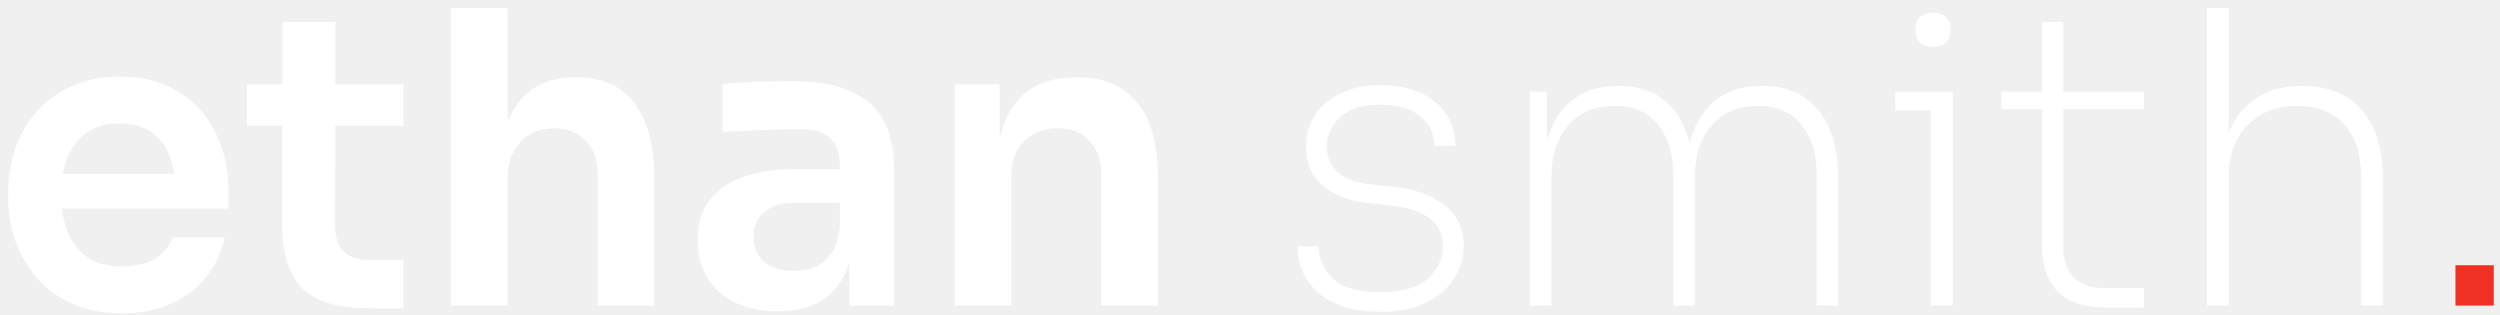
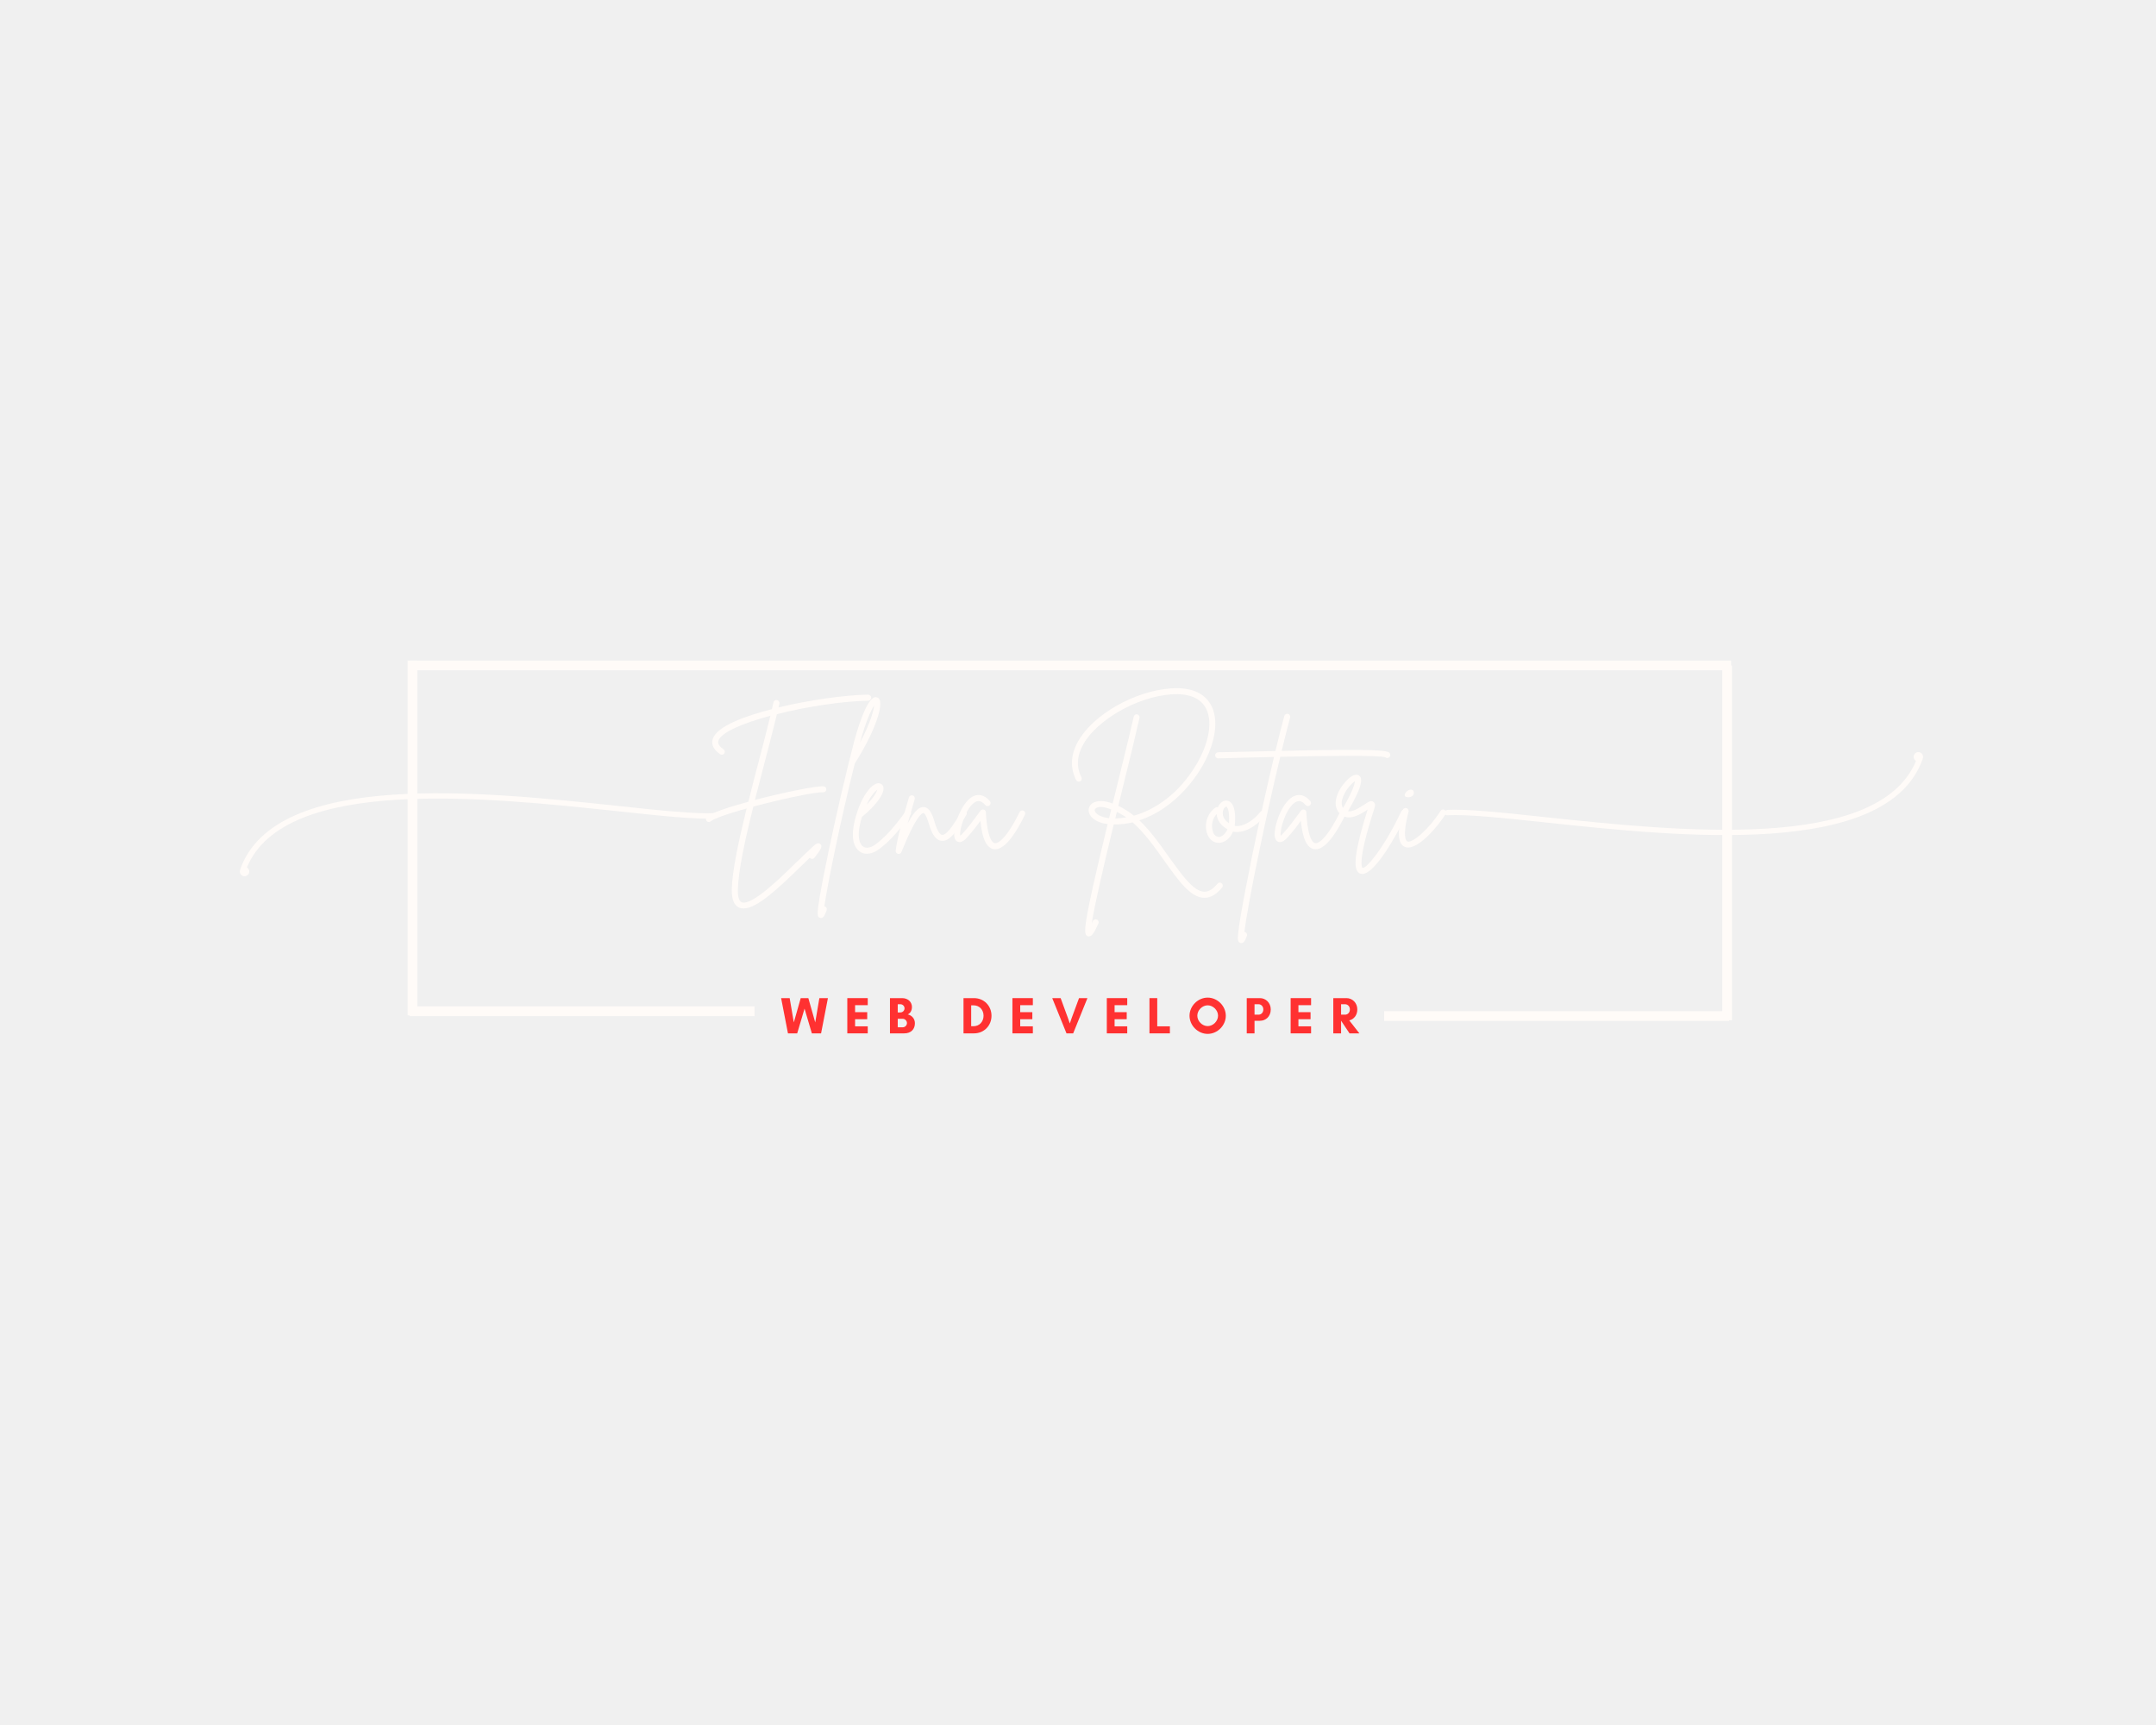
- <svg xmlns="http://www.w3.org/2000/svg" width="270" height="34" viewBox="0 0 270 34" fill="none">
-   <path d="M13.168 33.836C11.115 33.836 9.311 33.484 7.756 32.78C6.231 32.076 4.955 31.137 3.928 29.964C2.931 28.761 2.168 27.427 1.64 25.96C1.141 24.493 0.892 22.997 0.892 21.472V20.636C0.892 19.052 1.141 17.527 1.64 16.06C2.168 14.564 2.931 13.244 3.928 12.1C4.955 10.927 6.216 10.003 7.712 9.328C9.208 8.624 10.939 8.272 12.904 8.272C15.485 8.272 17.641 8.844 19.372 9.988C21.132 11.103 22.452 12.584 23.332 14.432C24.212 16.251 24.652 18.216 24.652 20.328V22.528H3.488V18.788H20.824L18.932 20.636C18.932 19.111 18.712 17.805 18.272 16.72C17.832 15.635 17.157 14.799 16.248 14.212C15.368 13.625 14.253 13.332 12.904 13.332C11.555 13.332 10.411 13.64 9.472 14.256C8.533 14.872 7.815 15.767 7.316 16.94C6.847 18.084 6.612 19.463 6.612 21.076C6.612 22.572 6.847 23.907 7.316 25.08C7.785 26.224 8.504 27.133 9.472 27.808C10.44 28.453 11.672 28.776 13.168 28.776C14.664 28.776 15.881 28.483 16.82 27.896C17.759 27.28 18.36 26.532 18.624 25.652H24.256C23.904 27.295 23.229 28.732 22.232 29.964C21.235 31.196 19.959 32.149 18.404 32.824C16.879 33.499 15.133 33.836 13.168 33.836ZM40.145 33.308C37.945 33.308 36.127 33.029 34.689 32.472C33.281 31.885 32.225 30.917 31.521 29.568C30.817 28.189 30.465 26.341 30.465 24.024L30.509 2.376H36.229L36.185 24.42C36.185 25.593 36.493 26.503 37.109 27.148C37.755 27.764 38.664 28.072 39.837 28.072H43.577V33.308H40.145ZM26.681 13.596V9.108H43.577V13.596H26.681ZM48.71 33V0.88H54.826V19.624H53.77C53.77 17.219 54.078 15.18 54.694 13.508C55.31 11.836 56.22 10.56 57.422 9.68C58.654 8.8 60.209 8.36 62.086 8.36H62.35C65.078 8.36 67.146 9.299 68.554 11.176C69.962 13.053 70.666 15.781 70.666 19.36V33H64.55V18.788C64.55 17.263 64.11 16.06 63.23 15.18C62.38 14.3 61.25 13.86 59.842 13.86C58.346 13.86 57.129 14.359 56.19 15.356C55.281 16.324 54.826 17.6 54.826 19.184V33H48.71ZM91.718 33V25.916H90.706V18.04C90.706 16.661 90.368 15.635 89.694 14.96C89.019 14.285 87.978 13.948 86.57 13.948C85.836 13.948 84.956 13.963 83.93 13.992C82.903 14.021 81.862 14.065 80.806 14.124C79.779 14.153 78.855 14.197 78.034 14.256V9.064C78.708 9.005 79.471 8.947 80.322 8.888C81.172 8.829 82.038 8.8 82.918 8.8C83.827 8.771 84.678 8.756 85.47 8.756C87.934 8.756 89.972 9.079 91.586 9.724C93.228 10.369 94.46 11.381 95.282 12.76C96.132 14.139 96.558 15.943 96.558 18.172V33H91.718ZM84.018 33.616C82.287 33.616 80.762 33.308 79.442 32.692C78.151 32.076 77.139 31.196 76.406 30.052C75.702 28.908 75.35 27.529 75.35 25.916C75.35 24.156 75.775 22.719 76.626 21.604C77.506 20.489 78.723 19.653 80.278 19.096C81.862 18.539 83.71 18.26 85.822 18.26H91.366V21.912H85.734C84.326 21.912 83.24 22.264 82.478 22.968C81.744 23.643 81.378 24.523 81.378 25.608C81.378 26.693 81.744 27.573 82.478 28.248C83.24 28.923 84.326 29.26 85.734 29.26C86.584 29.26 87.362 29.113 88.066 28.82C88.799 28.497 89.4 27.969 89.87 27.236C90.368 26.473 90.647 25.447 90.706 24.156L92.202 25.872C92.055 27.544 91.644 28.952 90.97 30.096C90.324 31.24 89.415 32.12 88.242 32.736C87.098 33.323 85.69 33.616 84.018 33.616ZM103.109 33V9.108H107.949V19.36H107.509C107.509 16.925 107.831 14.901 108.477 13.288C109.122 11.645 110.075 10.413 111.337 9.592C112.627 8.771 114.226 8.36 116.133 8.36H116.397C119.242 8.36 121.398 9.284 122.865 11.132C124.331 12.951 125.065 15.679 125.065 19.316V33H118.949V18.788C118.949 17.321 118.523 16.133 117.673 15.224C116.851 14.315 115.707 13.86 114.241 13.86C112.745 13.86 111.527 14.329 110.589 15.268C109.679 16.177 109.225 17.409 109.225 18.964V33H103.109ZM149.1 33.66C146.225 33.66 144.011 33 142.456 31.68C140.931 30.36 140.153 28.673 140.124 26.62H142.412C142.412 27.94 142.925 29.099 143.952 30.096C145.008 31.064 146.724 31.548 149.1 31.548C151.417 31.548 153.119 31.064 154.204 30.096C155.289 29.099 155.832 27.925 155.832 26.576C155.832 25.256 155.333 24.244 154.336 23.54C153.368 22.836 152.048 22.396 150.376 22.22L147.648 21.912C145.624 21.677 144.011 21.047 142.808 20.02C141.635 18.993 141.048 17.6 141.048 15.84C141.048 14.579 141.371 13.449 142.016 12.452C142.661 11.455 143.585 10.663 144.788 10.076C146.02 9.489 147.457 9.196 149.1 9.196C151.505 9.196 153.441 9.783 154.908 10.956C156.404 12.129 157.167 13.728 157.196 15.752H154.908C154.937 14.491 154.439 13.435 153.412 12.584C152.415 11.733 150.977 11.308 149.1 11.308C147.135 11.308 145.668 11.763 144.7 12.672C143.761 13.581 143.292 14.652 143.292 15.884C143.292 16.911 143.659 17.791 144.392 18.524C145.155 19.257 146.299 19.712 147.824 19.888L150.552 20.196C152.723 20.401 154.512 21.032 155.92 22.088C157.357 23.144 158.076 24.655 158.076 26.62C158.076 27.94 157.709 29.128 156.976 30.184C156.272 31.24 155.26 32.091 153.94 32.736C152.62 33.352 151.007 33.66 149.1 33.66ZM165.223 33V9.9H167.071V19.36H166.543C166.543 17.365 166.837 15.62 167.423 14.124C168.039 12.599 168.949 11.411 170.151 10.56C171.354 9.709 172.879 9.284 174.727 9.284H174.859C176.678 9.284 178.189 9.709 179.391 10.56C180.594 11.381 181.474 12.555 182.031 14.08C182.618 15.576 182.911 17.336 182.911 19.36H182.031C182.031 17.365 182.325 15.62 182.911 14.124C183.527 12.599 184.437 11.411 185.639 10.56C186.871 9.709 188.411 9.284 190.259 9.284H190.391C192.21 9.284 193.721 9.709 194.923 10.56C196.155 11.381 197.065 12.555 197.651 14.08C198.238 15.576 198.531 17.336 198.531 19.36V33H196.199V18.832C196.199 16.632 195.657 14.857 194.571 13.508C193.515 12.129 191.946 11.44 189.863 11.44C187.751 11.44 186.079 12.144 184.847 13.552C183.645 14.96 183.043 16.793 183.043 19.052V33H180.711V18.832C180.711 16.632 180.169 14.857 179.083 13.508C178.027 12.129 176.458 11.44 174.375 11.44C172.263 11.44 170.591 12.144 169.359 13.552C168.157 14.96 167.555 16.793 167.555 19.052V33H165.223ZM208.522 33V9.9H210.898V33H208.522ZM204.694 11.924V9.9H210.898V11.924H204.694ZM208.742 5.06C208.126 5.06 207.656 4.899 207.334 4.576C207.011 4.224 206.85 3.784 206.85 3.256C206.85 2.699 207.011 2.244 207.334 1.892C207.656 1.54 208.14 1.364 208.786 1.364C209.402 1.364 209.871 1.54 210.194 1.892C210.516 2.244 210.678 2.699 210.678 3.256C210.678 3.784 210.516 4.224 210.194 4.576C209.9 4.899 209.416 5.06 208.742 5.06ZM227.709 33.22C226.271 33.22 225.01 33.015 223.925 32.604C222.839 32.164 222.003 31.431 221.417 30.404C220.83 29.377 220.537 27.999 220.537 26.268V2.376H222.825V26.664C222.825 28.072 223.206 29.172 223.969 29.964C224.761 30.727 225.846 31.108 227.225 31.108H231.537V33.22H227.709ZM216.137 11.792V9.9H231.537V11.792H216.137ZM238.356 33V0.88H240.688V18.04L239.852 19.536C239.852 17.512 240.16 15.737 240.776 14.212C241.422 12.657 242.39 11.455 243.68 10.604C244.971 9.724 246.599 9.284 248.564 9.284H248.652C251.527 9.284 253.698 10.193 255.164 12.012C256.631 13.801 257.364 16.251 257.364 19.36V33H254.988V18.832C254.988 16.603 254.387 14.813 253.184 13.464C251.982 12.115 250.28 11.44 248.08 11.44C245.822 11.44 244.018 12.159 242.668 13.596C241.348 15.004 240.688 16.852 240.688 19.14V33H238.356Z" fill="white" />
-   <path d="M265.19 33V28.644H269.326V33H265.19Z" fill="#F13024" />
+ <svg xmlns="http://www.w3.org/2000/svg" width="500" zoomAndPan="magnify" viewBox="0 0 375 375" height="400" preserveAspectRatio="xMidYMid meet" version="1.0">
+   <defs>
+     <g />
+     <clipPath id="1ecd0e6169">
+       <path d="M 267 163 L 372 163 L 372 182 L 267 182 Z M 267 163 " clip-rule="nonzero" />
+     </clipPath>
+     <clipPath id="da33d48f54">
+       <path d="M 244.43 147.922 L 378.363 114.664 L 398.785 196.918 L 264.852 230.172 Z M 244.43 147.922 " clip-rule="nonzero" />
+     </clipPath>
+     <clipPath id="b1fd974923">
+       <path d="M 378.125 114.727 L 244.191 147.98 L 264.613 230.23 L 398.547 196.977 Z M 378.125 114.727 " clip-rule="nonzero" />
+     </clipPath>
+     <clipPath id="1d6b6bea32">
+       <path d="M 5 172 L 110 172 L 110 191 L 5 191 Z M 5 172 " clip-rule="nonzero" />
+     </clipPath>
+     <clipPath id="f443b07bf0">
+       <path d="M -21.965 157.355 L 111.965 124.098 L 132.391 206.352 L -1.543 239.605 Z M -21.965 157.355 " clip-rule="nonzero" />
+     </clipPath>
+     <clipPath id="3616d3f1ed">
+       <path d="M -1.629 239.266 L 132.305 206.012 L 111.883 123.758 L -22.051 157.012 Z M -1.629 239.266 " clip-rule="nonzero" />
+     </clipPath>
+   </defs>
+   <g clip-path="url(#1ecd0e6169)">
+     <g clip-path="url(#da33d48f54)">
+       <g clip-path="url(#b1fd974923)">
+         <path fill="#fffbf8" d="M 267.715 176.102 C 267.426 176.117 267.172 176.383 267.191 176.703 C 267.203 176.992 267.473 177.25 267.789 177.227 C 272.152 176.996 279.789 177.801 289.051 178.785 C 318.336 181.902 363.449 186.723 371.141 165.008 C 371.16 164.973 371.156 164.945 371.148 164.918 C 371.246 164.715 371.254 164.508 371.195 164.289 C 371.059 163.734 370.508 163.402 369.957 163.539 C 369.406 163.676 369.074 164.227 369.211 164.781 C 369.281 165.059 369.488 165.301 369.695 165.426 C 361.41 185.352 317.648 180.664 289.059 177.641 C 279.762 176.633 272.035 175.82 267.645 176.062 L 267.672 176.055 Z M 267.715 176.102 " fill-opacity="1" fill-rule="nonzero" />
+       </g>
+     </g>
+   </g>
+   <g clip-path="url(#1d6b6bea32)">
+     <g clip-path="url(#f443b07bf0)">
+       <g clip-path="url(#3616d3f1ed)">
+         <path fill="#fffbf8" d="M 108.781 177.887 C 109.07 177.875 109.328 177.605 109.305 177.289 C 109.293 177 109.023 176.742 108.707 176.762 C 104.344 176.996 96.707 176.191 87.445 175.203 C 58.16 172.086 13.047 167.266 5.355 188.984 C 5.336 189.02 5.34 189.047 5.348 189.074 C 5.25 189.273 5.246 189.48 5.301 189.703 C 5.438 190.254 5.988 190.59 6.539 190.449 C 7.09 190.312 7.422 189.762 7.285 189.211 C 7.215 188.934 7.008 188.691 6.805 188.566 C 15.086 168.637 58.848 173.324 87.438 176.352 C 96.734 177.359 104.461 178.168 108.852 177.93 L 108.824 177.938 Z M 108.781 177.887 " fill-opacity="1" fill-rule="nonzero" />
+       </g>
+     </g>
+   </g>
+   <path stroke-linecap="butt" transform="matrix(0.000000000000000065, 1.054114, -1.05637, 0.000000000000000065, 43.85998, 143.6052)" fill="none" stroke-linejoin="miter" d="M 0 0.999 L 73.162 0.999 " stroke="#fffbf8" stroke-width="2" stroke-opacity="1" stroke-miterlimit="4" />
+   <path stroke-linecap="butt" transform="matrix(1.055642, 0, 0, 1.05637, 42.16186, 143.6029)" fill="none" stroke-linejoin="miter" d="M -0.002 1.001 L 272.189 1.001 " stroke="#fffbf8" stroke-width="2" stroke-opacity="1" stroke-miterlimit="4" />
+   <path stroke-linecap="butt" transform="matrix(1.062684, 0, 0, 1.05637, 42.16186, 218.7747)" fill="none" stroke-linejoin="miter" d="M -0.002 1.001 L 70.593 1.001 " stroke="#fffbf8" stroke-width="2" stroke-opacity="1" stroke-miterlimit="4" />
+   <path stroke-linecap="butt" transform="matrix(0.000000000000000065, 1.054114, -1.05637, 0.000000000000000065, 329.6907, 144.6615)" fill="none" stroke-linejoin="miter" d="M -0.001 1.001 L 73.161 1.001 " stroke="#fffbf8" stroke-width="2" stroke-opacity="1" stroke-miterlimit="4" />
+   <path stroke-linecap="butt" transform="matrix(1.062449, 0, 0, 1.05637, 254.0614, 219.8311)" fill="none" stroke-linejoin="miter" d="M 0.001 0.999 L 70.596 0.999 " stroke="#fffbf8" stroke-width="2" stroke-opacity="1" stroke-miterlimit="4" />
+   <g fill="#fffbf8" fill-opacity="1">
+     <g transform="translate(105.5377, 183.7714)">
+       <g>
+         <path d="M 36.328 -32.762 C 31.234 -32.695 23.496 -31.574 16.84 -29.98 C 16.906 -30.25 16.977 -30.555 17.043 -30.793 C 17.113 -31.168 16.875 -31.508 16.535 -31.574 C 16.16 -31.676 15.82 -31.438 15.754 -31.102 C 15.652 -30.625 15.551 -30.148 15.414 -29.605 C 9.812 -28.18 3.395 -25.938 2.547 -23.086 C 2.273 -22.273 2.375 -21.051 4.141 -19.828 C 4.277 -19.727 4.379 -19.691 4.516 -19.691 C 4.719 -19.691 4.922 -19.793 5.059 -19.996 C 5.262 -20.27 5.195 -20.676 4.891 -20.879 C 3.531 -21.832 3.699 -22.477 3.77 -22.715 C 4.348 -24.582 9.098 -26.551 15.074 -28.18 C 14.43 -25.465 13.582 -22.203 12.699 -18.844 C 11.883 -15.789 11.066 -12.598 10.289 -9.473 C 5.875 -8.285 2.141 -7.027 1.258 -6.18 C 1.02 -5.941 0.984 -5.535 1.258 -5.262 C 1.359 -5.125 1.562 -5.059 1.73 -5.059 C 1.867 -5.059 2.035 -5.125 2.172 -5.262 C 2.648 -5.703 5.23 -6.723 9.914 -8.012 C 8.184 -0.984 6.758 5.637 6.688 9.609 C 6.656 11.781 7.199 13.07 8.316 13.547 C 8.625 13.684 8.93 13.715 9.27 13.715 C 12.086 13.715 16.535 9.609 21.594 4.684 C 21.965 4.312 22.34 3.973 22.645 3.668 L 23.223 3.09 C 23.359 2.988 23.496 2.816 23.664 2.684 C 23.699 2.75 23.73 2.785 23.766 2.816 C 24.07 3.023 24.48 2.953 24.684 2.684 C 26.008 0.918 26.516 0.238 25.938 -0.273 C 25.43 -0.746 24.82 -0.203 24.172 0.406 C 23.664 0.883 23.02 1.492 22.305 2.172 L 21.762 2.715 C 21.422 3.055 21.051 3.395 20.676 3.734 C 17.281 7.062 10.965 13.273 8.828 12.359 C 8.113 12.055 7.98 10.695 8.012 9.641 C 8.082 5.672 9.574 -1.258 11.375 -8.422 C 12.156 -8.625 12.969 -8.863 13.852 -9.066 C 19.727 -10.559 25.191 -11.613 26.551 -11.543 C 26.922 -11.508 27.23 -11.781 27.23 -12.156 C 27.262 -12.527 26.992 -12.832 26.617 -12.832 C 24.988 -12.938 17.996 -11.508 11.715 -9.879 C 12.461 -12.801 13.242 -15.754 13.953 -18.504 C 14.906 -22.172 15.82 -25.668 16.5 -28.52 C 23.188 -30.219 31.066 -31.371 36.363 -31.438 C 36.703 -31.438 37.008 -31.746 37.008 -32.117 C 37.008 -32.457 36.703 -32.73 36.328 -32.762 Z M 36.328 -32.762 " />
+       </g>
+     </g>
+   </g>
+   <g fill="#fffbf8" fill-opacity="1">
+     <g transform="translate(134.3154, 183.7714)">
+       <g>
+         <path d="M 9.98 -31.812 C 9.746 -32.117 9.406 -32.254 9.066 -32.219 C 7.129 -31.879 5.059 -24.648 4.48 -22.441 C 2.785 -15.957 0.645 -6.758 -1.086 1.492 C -1.902 5.398 -2.547 8.691 -2.953 11.066 C -3.633 15.074 -3.531 15.582 -2.887 15.754 C -2.816 15.789 -2.75 15.789 -2.684 15.789 C -2.07 15.789 -1.766 14.973 -1.461 14.09 C -1.359 13.75 -1.527 13.379 -1.867 13.273 C -1.902 13.242 -1.934 13.242 -1.969 13.242 C -1.258 8.352 1.664 -5.875 4.652 -17.789 C 4.652 -17.824 4.684 -17.859 4.719 -17.891 C 9.133 -24.887 10.863 -30.453 9.98 -31.812 Z M 5.805 -22.375 C 7.098 -27.16 8.25 -29.469 8.863 -30.422 C 8.727 -29.164 7.98 -26.449 5.805 -22.375 Z M 5.805 -22.375 " />
+       </g>
+     </g>
+   </g>
+   <g fill="#fffbf8" fill-opacity="1">
+     <g transform="translate(139.4736, 183.7714)">
+       <g>
+         <path d="M 11.477 -7.57 C 11.172 -7.773 10.762 -7.707 10.559 -7.402 C 8.012 -3.836 5.941 -1.598 3.906 -0.137 C 2.887 0.578 1.902 0.715 1.258 0.238 C 0.848 -0.066 -0.406 -1.426 1.051 -6.18 C 4.348 -8.895 6.145 -11.477 5.672 -12.832 C 5.5 -13.242 5.094 -13.512 4.652 -13.512 C 3.293 -13.48 1.223 -11.137 -0.137 -6.758 C -1.801 -1.359 -0.441 0.609 0.508 1.289 C 0.984 1.664 1.527 1.832 2.141 1.832 C 2.918 1.832 3.801 1.527 4.652 0.918 C 6.824 -0.645 8.965 -2.953 11.613 -6.656 C 11.816 -6.961 11.746 -7.367 11.477 -7.57 Z M 4.379 -12.086 C 4.242 -11.543 3.668 -10.457 2.07 -8.828 C 2.953 -10.797 3.906 -11.746 4.379 -12.086 Z M 4.379 -12.086 " />
+       </g>
+     </g>
+   </g>
+   <g fill="#fffbf8" fill-opacity="1">
+     <g transform="translate(149.349, 183.7714)">
+       <g>
+         <path d="M 13.648 -7.57 C 13.344 -7.742 12.938 -7.641 12.766 -7.301 C 11.949 -5.906 9.812 -2.141 8.59 -2.273 C 8.352 -2.309 7.672 -2.648 6.992 -5.023 C 6.52 -6.688 5.875 -8.25 4.617 -8.316 C 3.699 -8.387 2.684 -7.672 1.121 -4.754 C 1.527 -6.215 1.969 -7.672 2.309 -8.863 C 2.445 -9.305 2.547 -9.676 2.648 -10.051 C 2.75 -10.391 2.547 -10.762 2.207 -10.863 C 1.867 -10.965 1.492 -10.762 1.391 -10.391 C 1.289 -10.051 1.188 -9.641 1.051 -9.234 C 0.168 -6.215 -1.156 -1.629 -1.492 1.156 C -1.527 1.461 -1.324 1.766 -1.02 1.832 C -0.949 1.867 -0.918 1.867 -0.848 1.867 C -0.578 1.867 -0.34 1.699 -0.238 1.461 C 2.953 -6.484 4.242 -7.027 4.551 -7.027 C 4.617 -7.027 5.094 -6.891 5.738 -4.652 C 6.418 -2.309 7.301 -1.121 8.453 -0.984 C 10.184 -0.781 11.746 -2.918 13.887 -6.656 C 14.09 -6.992 13.953 -7.367 13.648 -7.57 Z M 13.648 -7.57 " />
+       </g>
+     </g>
+   </g>
+   <g fill="#fffbf8" fill-opacity="1">
+     <g transform="translate(161.4641, 183.7714)">
+       <g>
+         <path d="M 14.191 -7.539 C 13.887 -7.672 13.48 -7.539 13.344 -7.23 C 10.762 -1.969 8.828 -0.305 7.91 -0.477 C 7.539 -0.543 6.316 -1.258 6.008 -7.199 C 6.008 -7.469 5.805 -7.707 5.566 -7.773 C 5.297 -7.844 4.992 -7.773 4.855 -7.539 C 4.652 -7.301 4.449 -7.027 4.242 -6.723 C 3.395 -5.566 2.273 -4.008 0.918 -2.547 C 0.715 -2.309 0.543 -2.172 0.441 -2.105 C 0.203 -3.293 1.461 -7.844 3.465 -9.27 C 4.039 -9.676 4.82 -9.98 5.875 -8.758 C 6.109 -8.488 6.52 -8.453 6.789 -8.691 C 7.062 -8.895 7.098 -9.336 6.891 -9.609 C 5.602 -11.102 4.379 -11.066 3.566 -10.797 C 0.949 -9.879 -0.816 -4.855 -0.883 -2.547 C -0.918 -1.598 -0.645 -0.984 -0.102 -0.781 C 0.746 -0.441 1.598 -1.359 1.867 -1.664 C 3.023 -2.918 4.074 -4.277 4.82 -5.332 C 5.195 -1.461 6.109 0.477 7.641 0.816 C 7.773 0.816 7.91 0.848 8.047 0.848 C 10.355 0.848 12.832 -3.191 14.496 -6.656 C 14.668 -6.992 14.531 -7.367 14.191 -7.539 Z M 14.191 -7.539 " />
+       </g>
+     </g>
+   </g>
+   <g fill="#fffbf8" fill-opacity="1">
+     <g transform="translate(174.0882, 183.7714)">
+       <g />
+     </g>
+   </g>
+   <g fill="#fffbf8" fill-opacity="1">
+     <g transform="translate(184.5065, 183.7714)">
+       <g>
+         <path d="M 34.223 8.25 C 33.953 8.012 33.543 8.047 33.309 8.352 C 32.32 9.539 31.371 10.117 30.422 10.082 C 28.113 10.016 25.566 6.418 22.848 2.648 C 20.914 -0.102 18.773 -3.125 16.332 -5.434 C 18.164 -6.043 19.965 -6.926 21.695 -8.113 C 24.922 -10.32 27.805 -13.48 29.879 -16.977 C 33 -22.305 33.715 -27.602 31.746 -30.793 C 30.691 -32.527 28.352 -34.496 23.188 -34.121 C 15.379 -33.578 6.316 -28.453 3.055 -22.68 C 1.391 -19.793 1.258 -16.875 2.582 -14.191 C 2.75 -13.887 3.125 -13.75 3.465 -13.922 C 3.77 -14.055 3.906 -14.465 3.734 -14.805 C 2.582 -17.078 2.75 -19.523 4.176 -22.035 C 7.23 -27.363 15.957 -32.32 23.289 -32.832 C 26.855 -33.07 29.367 -32.152 30.625 -30.113 C 32.355 -27.332 31.645 -22.543 28.758 -17.621 C 24.887 -11.102 19.691 -7.742 15.141 -6.449 C 14.598 -6.891 14.055 -7.301 13.48 -7.641 C 12.902 -8.012 12.324 -8.316 11.746 -8.59 C 12.086 -9.879 12.391 -11.137 12.664 -12.324 C 14.191 -18.438 15.582 -24.207 16.363 -27.703 C 16.434 -28.043 16.23 -28.383 15.855 -28.484 C 15.516 -28.555 15.176 -28.316 15.109 -27.977 C 14.328 -24.48 12.902 -18.742 11.406 -12.629 C 11.102 -11.406 10.832 -10.219 10.523 -9.098 C 8.59 -9.812 6.992 -9.812 6.008 -9.066 C 5.398 -8.555 5.16 -7.809 5.398 -7.062 C 5.738 -6.043 6.961 -4.922 9.438 -4.617 C 3.973 17.961 4.074 19.387 5.125 19.762 C 5.23 19.793 5.332 19.793 5.398 19.793 C 6.043 19.793 6.551 18.91 7.434 16.977 C 7.57 16.672 7.434 16.262 7.098 16.129 C 6.758 15.992 6.383 16.129 6.215 16.465 C 6.145 16.637 6.043 16.84 5.977 17.012 C 6.551 13.105 8.691 3.973 10.762 -4.551 C 12.121 -4.516 13.48 -4.684 14.871 -4.992 C 17.453 -2.75 19.727 0.477 21.797 3.395 C 24.82 7.641 27.398 11.305 30.387 11.406 C 30.422 11.406 30.453 11.406 30.488 11.406 C 31.848 11.406 33.102 10.66 34.324 9.168 C 34.562 8.895 34.496 8.488 34.223 8.25 Z M 6.656 -7.469 C 6.586 -7.707 6.621 -7.875 6.824 -8.012 C 7.098 -8.25 7.469 -8.352 7.91 -8.352 C 8.59 -8.352 9.406 -8.113 10.219 -7.809 C 10.051 -7.164 9.914 -6.52 9.746 -5.906 C 7.91 -6.109 6.859 -6.824 6.656 -7.469 Z M 11.102 -5.84 C 11.203 -6.316 11.305 -6.789 11.441 -7.266 C 11.949 -7.027 12.426 -6.758 12.801 -6.52 C 13.039 -6.383 13.273 -6.246 13.48 -6.078 C 12.664 -5.941 11.848 -5.875 11.102 -5.84 Z M 11.102 -5.84 " />
+       </g>
+     </g>
+   </g>
+   <g fill="#fffbf8" fill-opacity="1">
+     <g transform="translate(215.7615, 183.7714)">
+       <g>
+         <path d="M 12.289 -7.367 C 11.984 -7.605 11.578 -7.539 11.375 -7.266 C 9.949 -5.434 7.605 -3.906 5.805 -4.242 C 5.84 -4.48 5.875 -4.719 5.875 -4.957 C 6.109 -8.793 4.922 -9.574 4.211 -9.711 C 3.395 -9.879 2.547 -9.27 2.141 -8.25 C 1.969 -8.316 1.766 -8.316 1.598 -8.184 C 0.238 -7.332 -0.883 -5.16 -0.273 -2.816 C 0.137 -1.426 1.086 -0.543 2.344 -0.543 C 3.531 -0.543 4.789 -1.426 5.434 -2.988 C 7.809 -2.477 10.66 -4.242 12.391 -6.449 C 12.629 -6.758 12.562 -7.164 12.289 -7.367 Z M 2.375 -1.832 C 2.344 -1.832 2.344 -1.832 2.344 -1.832 C 1.492 -1.867 1.121 -2.684 1.02 -3.156 C 0.68 -4.312 0.949 -5.906 1.902 -6.789 C 1.969 -5.637 2.613 -4.379 4.242 -3.496 C 3.77 -2.41 2.953 -1.832 2.375 -1.832 Z M 4.582 -5.023 C 4.551 -4.957 4.551 -4.891 4.551 -4.82 C 3.258 -5.672 3.055 -6.758 3.293 -7.605 C 3.465 -8.148 3.801 -8.422 3.973 -8.422 C 4.141 -8.387 4.719 -7.742 4.582 -5.023 Z M 4.582 -5.023 " />
+       </g>
+     </g>
+   </g>
+   <g fill="#fffbf8" fill-opacity="1">
+     <g transform="translate(226.621, 183.7714)">
+       <g>
+         <path d="M 28.656 -20.031 C 28.215 -20.645 26.246 -21.016 5.16 -20.539 C 5.84 -23.289 6.449 -25.77 6.992 -27.773 C 7.098 -28.145 6.891 -28.484 6.551 -28.586 C 6.215 -28.688 5.84 -28.484 5.738 -28.145 C 5.16 -26.008 4.516 -23.426 3.801 -20.508 C 1.934 -20.473 -0.102 -20.438 -2.309 -20.371 C -5.332 -20.305 -7.707 -20.234 -8.625 -20.234 C -8.996 -20.234 -9.305 -19.93 -9.305 -19.59 C -9.305 -19.215 -8.996 -18.91 -8.625 -18.91 C -7.672 -18.945 -5.297 -18.98 -2.273 -19.082 C -0.68 -19.113 1.289 -19.148 3.496 -19.215 C 2.035 -13.039 0.375 -5.637 -1.121 1.598 C -2.207 6.891 -3.09 11.477 -3.668 14.836 C -3.973 16.602 -4.176 17.996 -4.277 18.945 C -4.414 20.234 -4.48 20.98 -3.836 21.219 C -3.734 21.219 -3.668 21.254 -3.566 21.254 C -2.988 21.254 -2.684 20.438 -2.41 19.691 C -2.273 19.352 -2.445 18.98 -2.785 18.844 C -2.852 18.844 -2.887 18.809 -2.953 18.809 C -2.613 16.16 -1.598 10.219 0.375 0.848 C 1.832 -6.246 3.43 -13.344 4.855 -19.25 C 14.191 -19.453 26.312 -19.625 27.703 -19.148 C 27.941 -18.945 28.246 -18.945 28.52 -19.113 C 28.793 -19.32 28.859 -19.727 28.656 -20.031 Z M 28.656 -20.031 " />
+       </g>
+     </g>
+   </g>
+   <g fill="#fffbf8" fill-opacity="1">
+     <g transform="translate(231.1344, 183.7714)">
+       <g>
+         <path d="M 14.191 -7.539 C 13.887 -7.672 13.48 -7.539 13.344 -7.23 C 10.762 -1.969 8.828 -0.305 7.91 -0.477 C 7.539 -0.543 6.316 -1.258 6.008 -7.199 C 6.008 -7.469 5.805 -7.707 5.566 -7.773 C 5.297 -7.844 4.992 -7.773 4.855 -7.539 C 4.652 -7.301 4.449 -7.027 4.242 -6.723 C 3.395 -5.566 2.273 -4.008 0.918 -2.547 C 0.715 -2.309 0.543 -2.172 0.441 -2.105 C 0.203 -3.293 1.461 -7.844 3.465 -9.27 C 4.039 -9.676 4.82 -9.98 5.875 -8.758 C 6.109 -8.488 6.52 -8.453 6.789 -8.691 C 7.062 -8.895 7.098 -9.336 6.891 -9.609 C 5.602 -11.102 4.379 -11.066 3.566 -10.797 C 0.949 -9.879 -0.816 -4.855 -0.883 -2.547 C -0.918 -1.598 -0.645 -0.984 -0.102 -0.781 C 0.746 -0.441 1.598 -1.359 1.867 -1.664 C 3.023 -2.918 4.074 -4.277 4.82 -5.332 C 5.195 -1.461 6.109 0.477 7.641 0.816 C 7.773 0.816 7.91 0.848 8.047 0.848 C 10.355 0.848 12.832 -3.191 14.496 -6.656 C 14.668 -6.992 14.531 -7.367 14.191 -7.539 Z M 14.191 -7.539 " />
+       </g>
+     </g>
+   </g>
+   <g fill="#fffbf8" fill-opacity="1">
+     <g transform="translate(243.7586, 183.7714)">
+       <g>
+         <path d="M 14.906 -7.672 C 14.566 -7.844 14.156 -7.707 14.023 -7.367 C 10.117 0.848 6.418 5.059 5.602 4.922 C 5.535 4.891 4.348 3.734 8.184 -8.047 C 8.285 -8.352 8.523 -9.066 7.98 -9.438 C 7.469 -9.848 6.891 -9.473 5.941 -8.828 C 4.922 -8.184 3.531 -7.266 2.445 -7.402 C 5.906 -13.379 5.566 -14.699 4.789 -15.211 C 3.566 -15.922 1.801 -13.852 0.984 -12.664 C -0.68 -10.082 -0.645 -7.742 1.121 -6.551 C 2.918 -5.297 5.262 -6.824 6.656 -7.742 C 6.688 -7.773 6.688 -7.773 6.723 -7.809 C 5.398 -3.633 4.551 -0.34 4.242 1.934 C 3.871 4.449 4.141 5.773 5.094 6.145 C 5.262 6.18 5.398 6.215 5.566 6.215 C 8.285 6.215 13.004 -2.141 15.211 -6.789 C 15.348 -7.129 15.211 -7.539 14.906 -7.672 Z M 1.188 -10.016 C 1.664 -11.848 3.258 -13.547 3.973 -13.953 C 3.906 -13.41 3.531 -11.883 1.359 -8.113 C 1.121 -8.488 0.949 -9.066 1.188 -10.016 Z M 1.188 -10.016 " />
+       </g>
+     </g>
+   </g>
+   <g fill="#fffbf8" fill-opacity="1">
+     <g transform="translate(257.299, 183.7714)">
+       <g>
+         <path d="M 9.914 -7.707 C 9.609 -7.91 9.234 -7.809 9.031 -7.504 C 6.758 -3.836 2.953 -0.375 1.801 -0.848 C 1.664 -0.918 0.578 -1.562 2.07 -7.301 C 2.141 -7.672 1.934 -8.012 1.598 -8.113 C 1.223 -8.184 0.883 -7.98 0.781 -7.641 C -0.441 -2.852 -0.273 -0.305 1.258 0.34 C 1.492 0.441 1.73 0.477 1.969 0.477 C 4.516 0.477 8.422 -4.074 10.152 -6.824 C 10.32 -7.129 10.219 -7.539 9.914 -7.707 Z M 1.902 -10.457 C 3.633 -10.355 3.598 -12.527 2.207 -12.055 C 1.492 -11.848 0.578 -10.523 1.902 -10.457 Z M 1.902 -10.457 " />
+       </g>
+     </g>
+   </g>
+   <g fill="#ff3131" fill-opacity="1">
+     <g transform="translate(122.8985, 224.6454)">
+       <g>
+         <path d="M 10.23 -7.664 L 8.371 -7.664 L 7.473 -2.379 L 5.973 -7.664 L 4.316 -7.664 L 2.816 -2.379 L 1.914 -7.664 L 0.055 -7.664 L 1.543 0 L 3.551 0 L 5.148 -5.375 L 6.738 0 L 8.742 0 Z M 10.23 -7.664 " />
+       </g>
+     </g>
+   </g>
+   <g fill="#ff3131" fill-opacity="1">
+     <g transform="translate(136.6683, 224.6454)">
+       <g>
+         <path d="M 5.117 -1.531 L 2.367 -1.531 L 2.367 -3.078 L 5.004 -3.078 L 5.004 -4.609 L 2.367 -4.609 L 2.367 -6.129 L 5.117 -6.129 L 5.117 -7.664 L 0.676 -7.664 L 0.676 0 L 5.117 0 Z M 5.117 -1.531 " />
+       </g>
+     </g>
+   </g>
+   <g fill="#ff3131" fill-opacity="1">
+     <g transform="translate(145.942, 224.6454)">
+       <g>
+         <path d="M 4.371 -2.242 C 4.371 -1.734 3.945 -1.32 3.438 -1.32 L 2.367 -1.32 L 2.367 -3.168 L 3.438 -3.168 C 3.945 -3.168 4.371 -2.738 4.371 -2.242 Z M 3.844 -5.441 C 3.844 -4.957 3.438 -4.551 2.953 -4.551 L 2.367 -4.551 L 2.367 -6.332 L 2.953 -6.332 C 3.438 -6.332 3.844 -5.938 3.844 -5.441 Z M 6.098 -2.199 C 6.098 -3.234 5.398 -3.922 4.543 -4.125 C 5.117 -4.383 5.453 -4.969 5.453 -5.746 C 5.453 -6.793 4.621 -7.664 3.312 -7.664 L 0.676 -7.664 L 0.676 0 L 3.773 0 C 5.238 0 6.098 -0.879 6.098 -2.199 Z M 6.098 -2.199 " />
+       </g>
+     </g>
+   </g>
+   <g fill="#ff3131" fill-opacity="1">
+     <g transform="translate(155.6327, 224.6454)">
+       <g />
+     </g>
+   </g>
+   <g fill="#ff3131" fill-opacity="1">
+     <g transform="translate(161.9317, 224.6454)">
+       <g>
+         <path d="M 2.344 -1.555 L 2.344 -6.098 L 2.852 -6.098 C 4.156 -6.098 5.035 -5.105 5.035 -3.832 C 5.035 -2.559 4.148 -1.555 2.852 -1.555 Z M 0.676 -7.664 L 0.676 0 L 2.953 0 C 5.129 0 6.762 -1.668 6.762 -3.832 C 6.762 -5.996 5.117 -7.664 2.953 -7.664 Z M 0.676 -7.664 " />
+       </g>
+     </g>
+   </g>
+   <g fill="#ff3131" fill-opacity="1">
+     <g transform="translate(172.5689, 224.6454)">
+       <g>
+         <path d="M 5.117 -1.531 L 2.367 -1.531 L 2.367 -3.078 L 5.004 -3.078 L 5.004 -4.609 L 2.367 -4.609 L 2.367 -6.129 L 5.117 -6.129 L 5.117 -7.664 L 0.676 -7.664 L 0.676 0 L 5.117 0 Z M 5.117 -1.531 " />
+       </g>
+     </g>
+   </g>
+   <g fill="#ff3131" fill-opacity="1">
+     <g transform="translate(181.8427, 224.6454)">
+       <g>
+         <path d="M 7.707 -7.664 L 5.883 -7.664 L 4.293 -3.359 L 3.875 -2.152 L 3.461 -3.359 L 1.883 -7.664 L 0.055 -7.664 L 3.156 0 L 4.609 0 Z M 7.707 -7.664 " />
+       </g>
+     </g>
+   </g>
+   <g fill="#ff3131" fill-opacity="1">
+     <g transform="translate(193.0884, 224.6454)">
+       <g>
+         <path d="M 5.117 -1.531 L 2.367 -1.531 L 2.367 -3.078 L 5.004 -3.078 L 5.004 -4.609 L 2.367 -4.609 L 2.367 -6.129 L 5.117 -6.129 L 5.117 -7.664 L 0.676 -7.664 L 0.676 0 L 5.117 0 Z M 5.117 -1.531 " />
+       </g>
+     </g>
+   </g>
+   <g fill="#ff3131" fill-opacity="1">
+     <g transform="translate(202.3621, 224.6454)">
+       <g>
+         <path d="M 0.676 0 L 5.117 0 L 5.117 -1.531 L 2.367 -1.531 L 2.367 -7.664 L 0.676 -7.664 Z M 0.676 0 " />
+       </g>
+     </g>
+   </g>
+   <g fill="#ff3131" fill-opacity="1">
+     <g transform="translate(211.3542, 224.6454)">
+       <g>
+         <path d="M 6.594 -3.844 C 6.594 -2.66 5.52 -1.578 4.34 -1.578 C 3.156 -1.578 2.086 -2.66 2.086 -3.844 C 2.086 -5.027 3.156 -6.098 4.34 -6.098 C 5.52 -6.098 6.594 -5.027 6.594 -3.844 Z M 8.281 -3.832 C 8.281 -5.949 6.457 -7.773 4.34 -7.773 C 2.219 -7.773 0.395 -5.949 0.395 -3.832 C 0.395 -1.711 2.219 0.113 4.34 0.113 C 6.457 0.113 8.281 -1.711 8.281 -3.832 Z M 8.281 -3.832 " />
+       </g>
+     </g>
+   </g>
+   <g fill="#ff3131" fill-opacity="1">
+     <g transform="translate(223.5126, 224.6454)">
+       <g>
+         <path d="M 2.367 -2.738 L 3.551 -2.738 C 4.789 -2.738 5.895 -3.652 5.895 -5.207 C 5.895 -6.66 4.789 -7.664 3.551 -7.664 L 0.676 -7.664 L 0.676 0 L 2.367 0 Z M 3.27 -6.332 C 3.762 -6.332 4.281 -5.906 4.281 -5.207 C 4.281 -4.473 3.762 -4.066 3.27 -4.066 L 2.367 -4.066 L 2.367 -6.332 Z M 3.27 -6.332 " />
+       </g>
+     </g>
+   </g>
+   <g fill="#ff3131" fill-opacity="1">
+     <g transform="translate(233.0568, 224.6454)">
+       <g>
+         <path d="M 5.117 -1.531 L 2.367 -1.531 L 2.367 -3.078 L 5.004 -3.078 L 5.004 -4.609 L 2.367 -4.609 L 2.367 -6.129 L 5.117 -6.129 L 5.117 -7.664 L 0.676 -7.664 L 0.676 0 L 5.117 0 Z M 5.117 -1.531 " />
+       </g>
+     </g>
+   </g>
+   <g fill="#ff3131" fill-opacity="1">
+     <g transform="translate(242.3306, 224.6454)">
+       <g>
+         <path d="M 2.367 -2.738 L 2.379 -2.738 L 4.203 0 L 6.344 0 L 4.148 -2.816 C 5.117 -3.055 5.895 -3.91 5.895 -5.207 C 5.895 -6.66 4.789 -7.664 3.551 -7.664 L 0.676 -7.664 L 0.676 0 L 2.367 0 Z M 3.27 -6.332 C 3.762 -6.332 4.281 -5.906 4.281 -5.207 C 4.281 -4.473 3.762 -4.066 3.27 -4.066 L 2.367 -4.066 L 2.367 -6.332 Z M 3.27 -6.332 " />
+       </g>
+     </g>
+   </g>
</svg>
